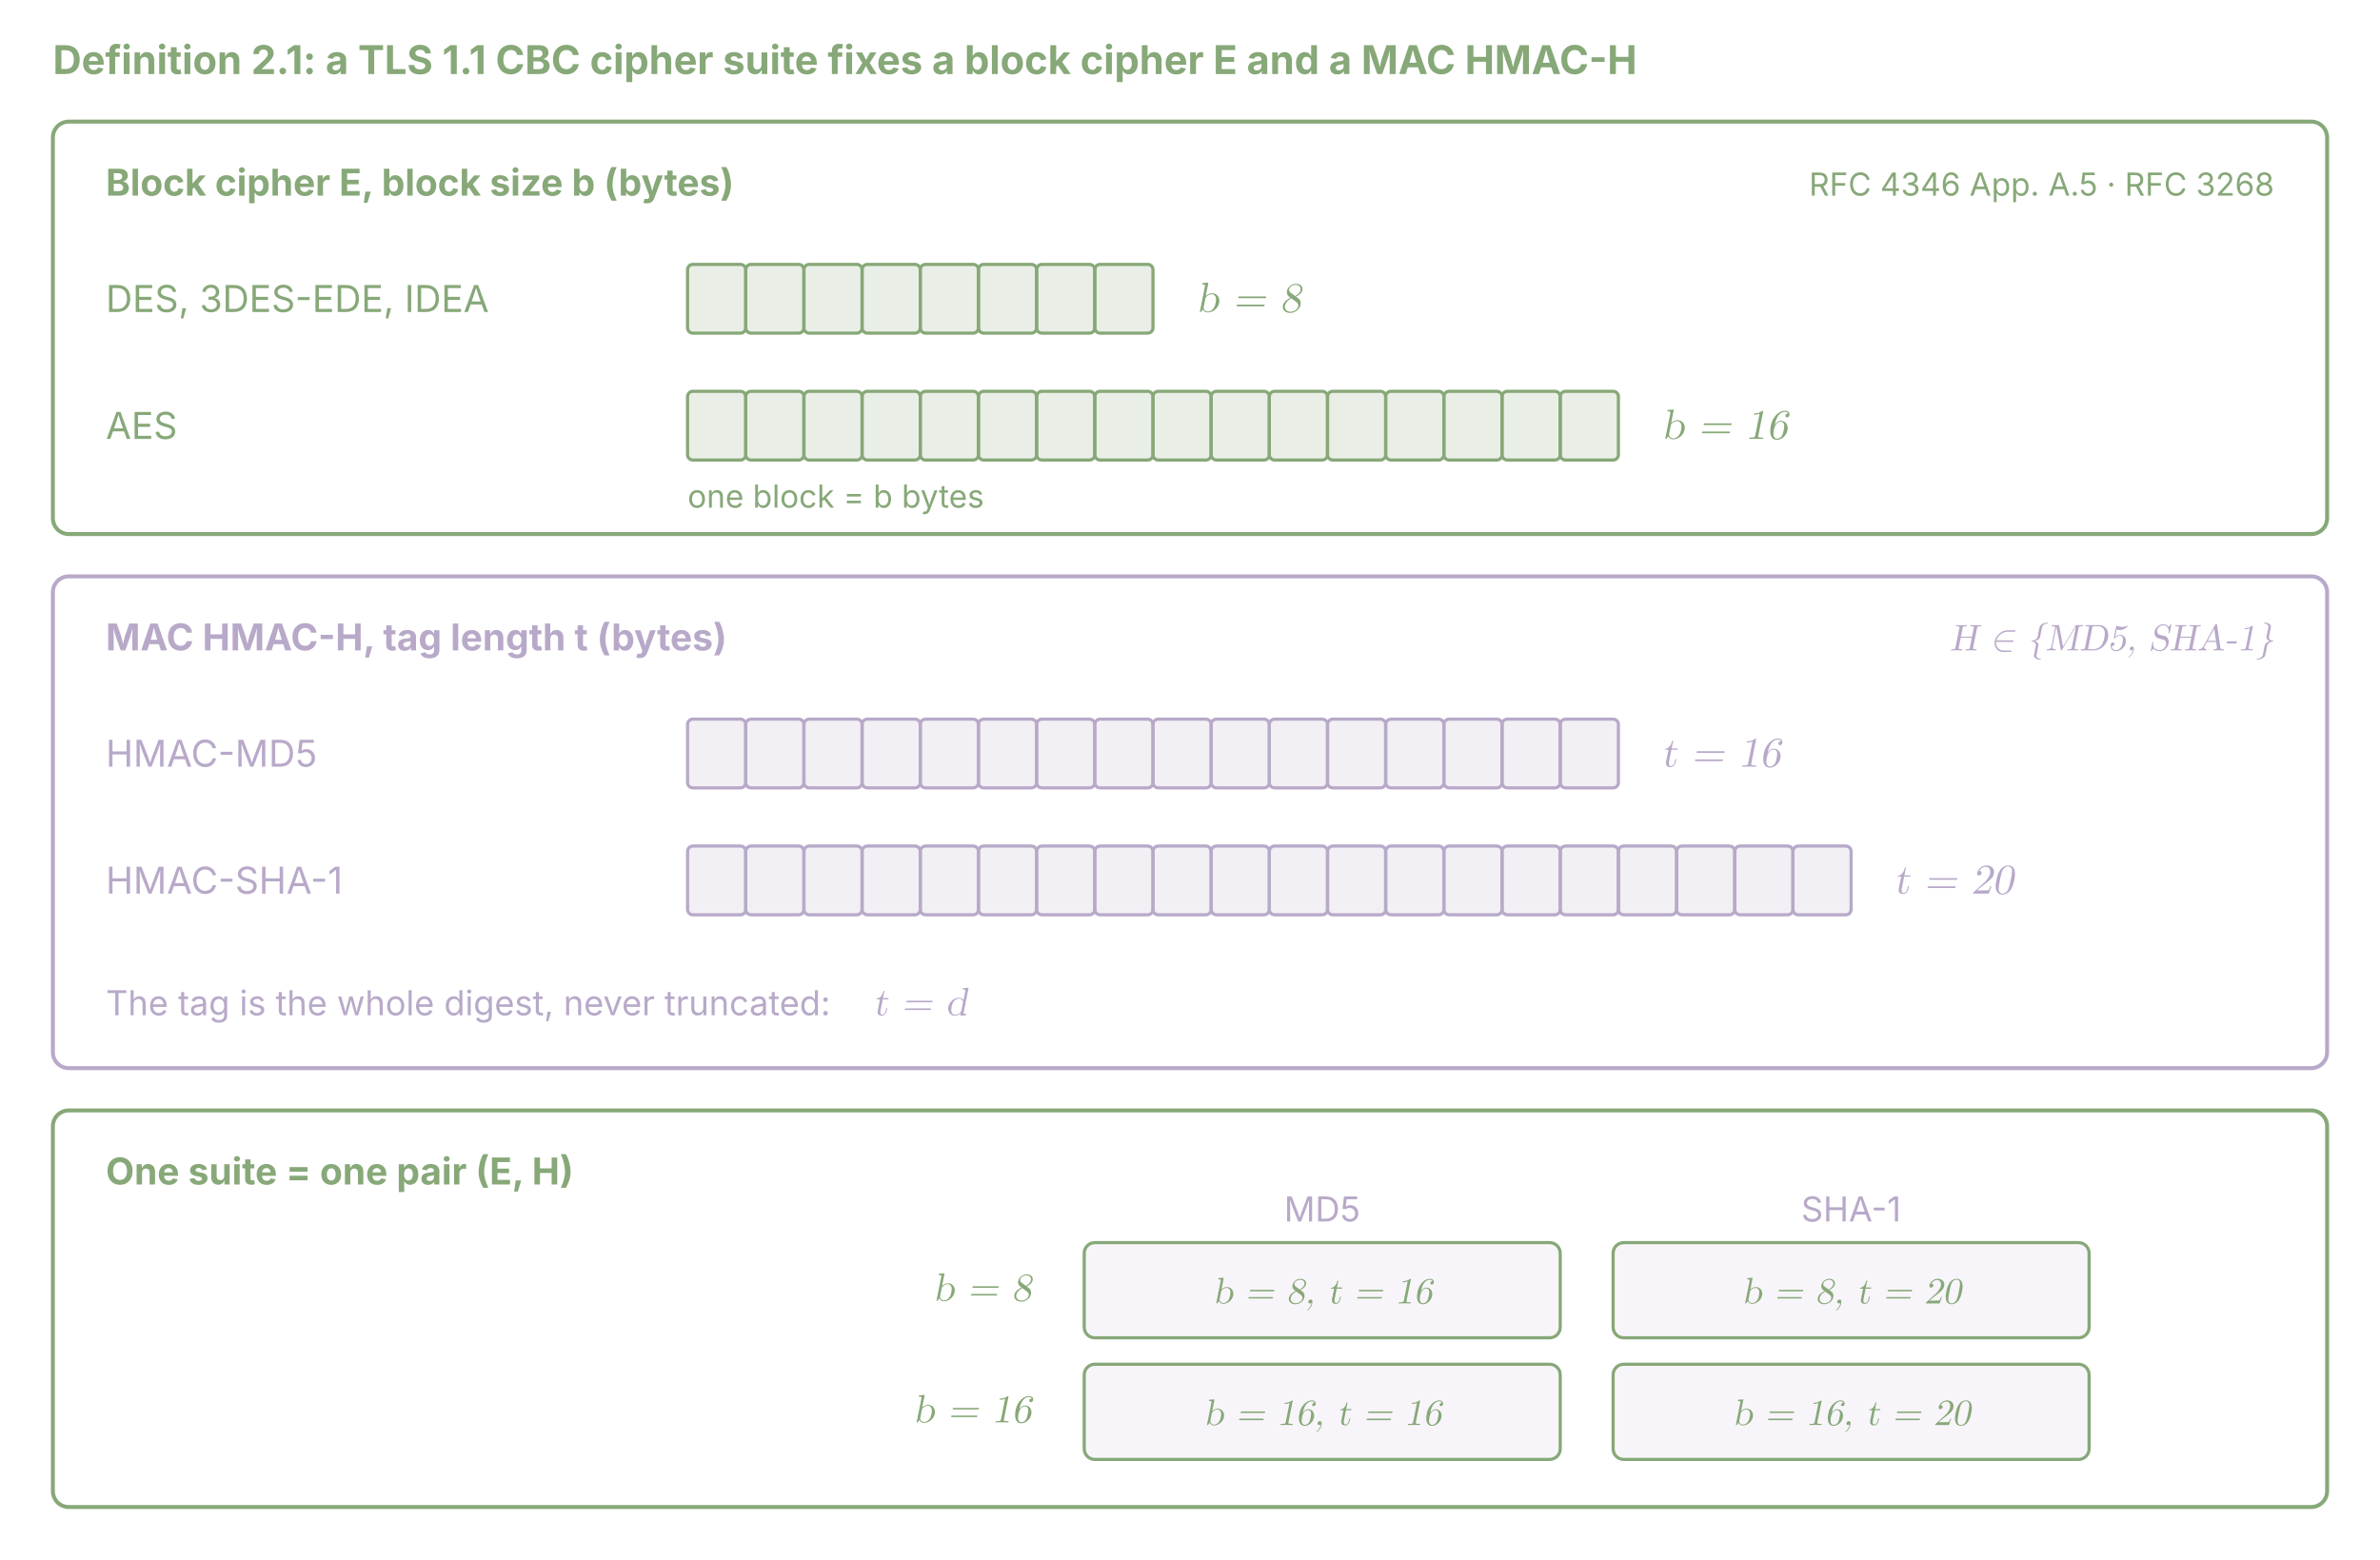
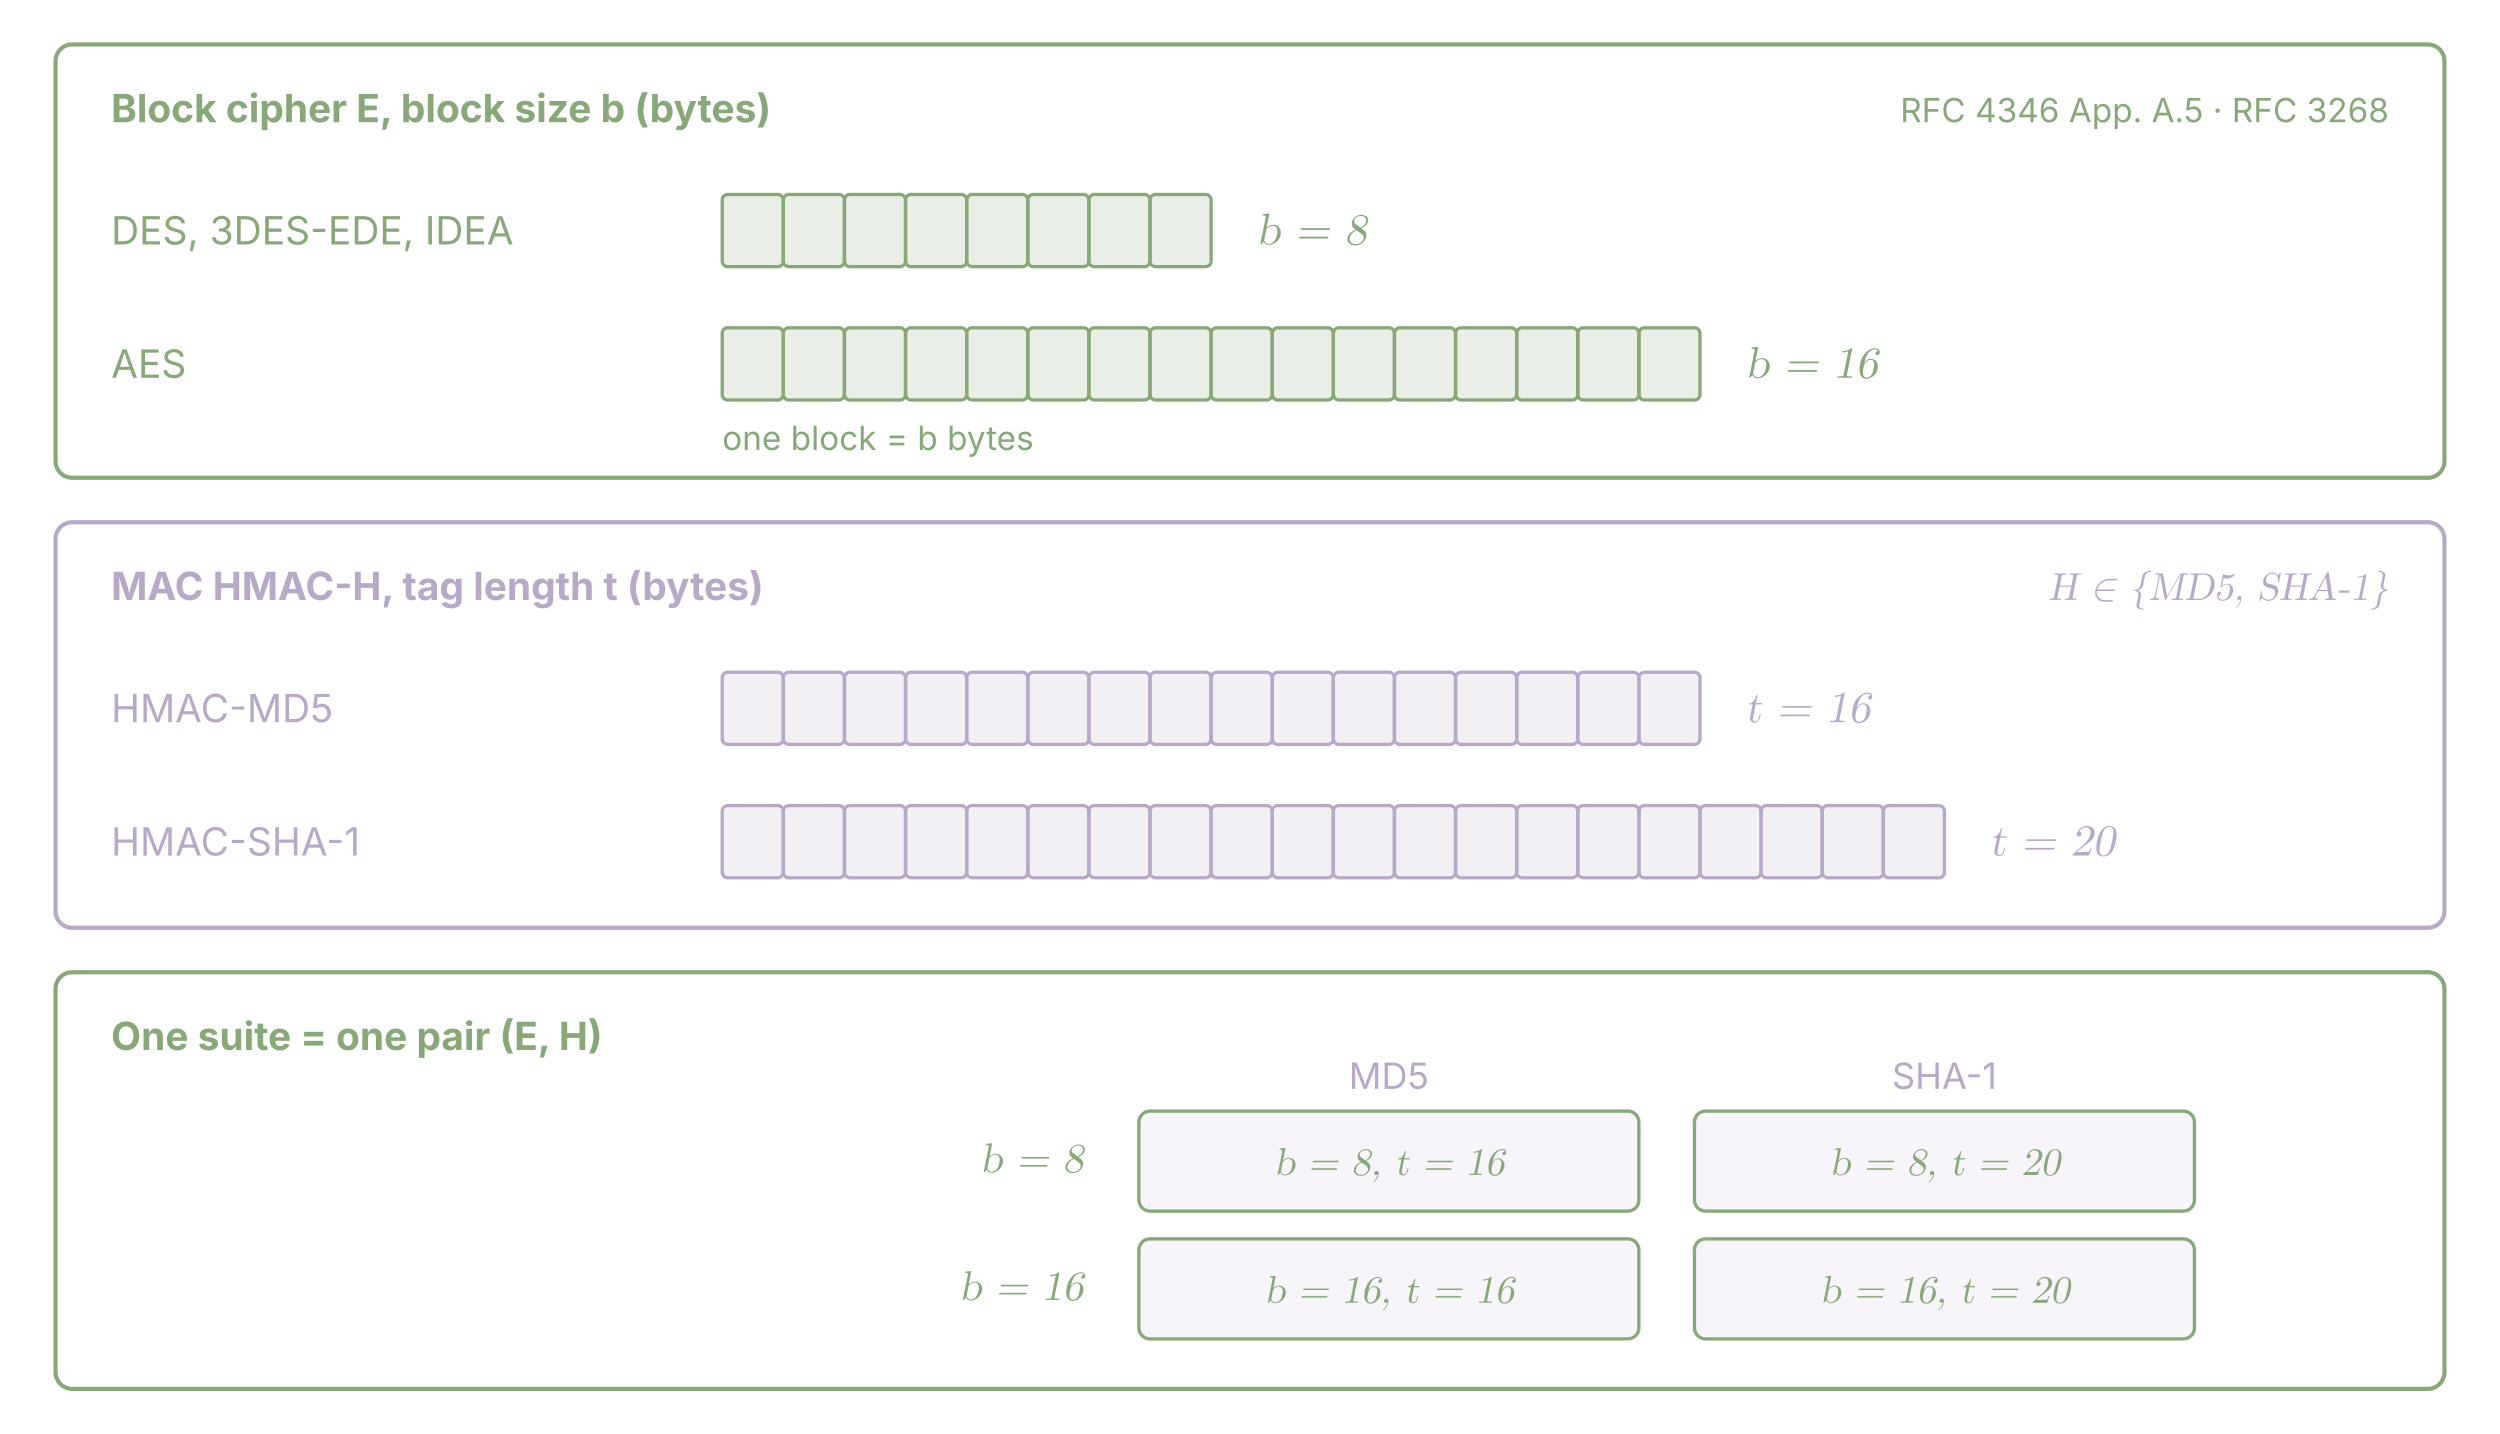
- <svg xmlns="http://www.w3.org/2000/svg" viewBox="0 0 900 590" width="900" height="590" role="img" aria-label="Definition 2.1: a TLS 1.1 CBC cipher suite pairs a block cipher with block size 8 (DES, 3DES-EDE, IDEA) or 16 (AES) bytes with HMAC-MD5 (16-byte tag) or HMAC-SHA-1 (20-byte tag), the tag being the untruncated digest">
-   <text x="20" y="28" fill="#87A878" font-size="15" font-family="system-ui, -apple-system, Segoe UI, sans-serif" font-weight="bold" text-anchor="start">Definition 2.1: a TLS 1.1 CBC cipher suite fixes a block cipher E and a MAC HMAC-H</text>
-   <rect x="20" y="46" width="860" height="156" fill="none" stroke="#87A878" stroke-width="1.5" rx="6" />
-   <text x="40" y="74" fill="#87A878" font-size="14" font-family="system-ui, -apple-system, Segoe UI, sans-serif" font-weight="bold" text-anchor="start">Block cipher E, block size b (bytes)</text>
-   <text x="860" y="74" fill="#87A878" font-size="12" font-family="system-ui, -apple-system, Segoe UI, sans-serif" text-anchor="end">RFC 4346 App. A.5 · RFC 3268</text>
-   <text x="40" y="118" fill="#87A878" font-size="14" font-family="system-ui, -apple-system, Segoe UI, sans-serif" text-anchor="start">DES, 3DES-EDE, IDEA</text>
-   <rect x="260" y="100" width="22" height="26" fill="#87A878" fill-opacity="0.18" stroke="#87A878" stroke-width="1.2" rx="2" />
-   <rect x="282" y="100" width="22" height="26" fill="#87A878" fill-opacity="0.18" stroke="#87A878" stroke-width="1.2" rx="2" />
-   <rect x="304" y="100" width="22" height="26" fill="#87A878" fill-opacity="0.18" stroke="#87A878" stroke-width="1.2" rx="2" />
-   <rect x="326" y="100" width="22" height="26" fill="#87A878" fill-opacity="0.18" stroke="#87A878" stroke-width="1.2" rx="2" />
-   <rect x="348" y="100" width="22" height="26" fill="#87A878" fill-opacity="0.18" stroke="#87A878" stroke-width="1.2" rx="2" />
-   <rect x="370" y="100" width="22" height="26" fill="#87A878" fill-opacity="0.18" stroke="#87A878" stroke-width="1.2" rx="2" />
-   <rect x="392" y="100" width="22" height="26" fill="#87A878" fill-opacity="0.18" stroke="#87A878" stroke-width="1.2" rx="2" />
-   <rect x="414" y="100" width="22" height="26" fill="#87A878" fill-opacity="0.18" stroke="#87A878" stroke-width="1.2" rx="2" />
-   <text x="452" y="118" fill="#87A878" font-size="16" font-family="STIX Two Math, Latin Modern Math, Cambria Math, Times New Roman, serif" font-style="italic" text-anchor="start">b = 8</text>
-   <text x="40" y="166" fill="#87A878" font-size="14" font-family="system-ui, -apple-system, Segoe UI, sans-serif" text-anchor="start">AES</text>
-   <rect x="260" y="148" width="22" height="26" fill="#87A878" fill-opacity="0.18" stroke="#87A878" stroke-width="1.2" rx="2" />
-   <rect x="282" y="148" width="22" height="26" fill="#87A878" fill-opacity="0.18" stroke="#87A878" stroke-width="1.2" rx="2" />
-   <rect x="304" y="148" width="22" height="26" fill="#87A878" fill-opacity="0.18" stroke="#87A878" stroke-width="1.2" rx="2" />
-   <rect x="326" y="148" width="22" height="26" fill="#87A878" fill-opacity="0.18" stroke="#87A878" stroke-width="1.2" rx="2" />
-   <rect x="348" y="148" width="22" height="26" fill="#87A878" fill-opacity="0.18" stroke="#87A878" stroke-width="1.2" rx="2" />
-   <rect x="370" y="148" width="22" height="26" fill="#87A878" fill-opacity="0.18" stroke="#87A878" stroke-width="1.2" rx="2" />
-   <rect x="392" y="148" width="22" height="26" fill="#87A878" fill-opacity="0.18" stroke="#87A878" stroke-width="1.2" rx="2" />
-   <rect x="414" y="148" width="22" height="26" fill="#87A878" fill-opacity="0.18" stroke="#87A878" stroke-width="1.2" rx="2" />
-   <rect x="436" y="148" width="22" height="26" fill="#87A878" fill-opacity="0.18" stroke="#87A878" stroke-width="1.2" rx="2" />
-   <rect x="458" y="148" width="22" height="26" fill="#87A878" fill-opacity="0.18" stroke="#87A878" stroke-width="1.2" rx="2" />
-   <rect x="480" y="148" width="22" height="26" fill="#87A878" fill-opacity="0.18" stroke="#87A878" stroke-width="1.2" rx="2" />
-   <rect x="502" y="148" width="22" height="26" fill="#87A878" fill-opacity="0.18" stroke="#87A878" stroke-width="1.2" rx="2" />
-   <rect x="524" y="148" width="22" height="26" fill="#87A878" fill-opacity="0.18" stroke="#87A878" stroke-width="1.2" rx="2" />
-   <rect x="546" y="148" width="22" height="26" fill="#87A878" fill-opacity="0.18" stroke="#87A878" stroke-width="1.2" rx="2" />
-   <rect x="568" y="148" width="22" height="26" fill="#87A878" fill-opacity="0.18" stroke="#87A878" stroke-width="1.2" rx="2" />
-   <rect x="590" y="148" width="22" height="26" fill="#87A878" fill-opacity="0.18" stroke="#87A878" stroke-width="1.2" rx="2" />
-   <text x="628" y="166" fill="#87A878" font-size="16" font-family="STIX Two Math, Latin Modern Math, Cambria Math, Times New Roman, serif" font-style="italic" text-anchor="start">b = 16</text>
-   <text x="260" y="192" fill="#87A878" font-size="12" font-family="system-ui, -apple-system, Segoe UI, sans-serif" text-anchor="start">one block = b bytes</text>
-   <rect x="20" y="218" width="860" height="186" fill="none" stroke="#B8A9C9" stroke-width="1.5" rx="6" />
-   <text x="40" y="246" fill="#B8A9C9" font-size="14" font-family="system-ui, -apple-system, Segoe UI, sans-serif" font-weight="bold" text-anchor="start">MAC HMAC-H, tag length t (bytes)</text>
-   <text x="860" y="246" fill="#B8A9C9" font-size="14" font-family="STIX Two Math, Latin Modern Math, Cambria Math, Times New Roman, serif" font-style="italic" text-anchor="end">H ∈ {MD5, SHA-1}</text>
-   <text x="40" y="290" fill="#B8A9C9" font-size="14" font-family="system-ui, -apple-system, Segoe UI, sans-serif" text-anchor="start">HMAC-MD5</text>
-   <rect x="260" y="272" width="22" height="26" fill="#B8A9C9" fill-opacity="0.18" stroke="#B8A9C9" stroke-width="1.2" rx="2" />
-   <rect x="282" y="272" width="22" height="26" fill="#B8A9C9" fill-opacity="0.18" stroke="#B8A9C9" stroke-width="1.2" rx="2" />
-   <rect x="304" y="272" width="22" height="26" fill="#B8A9C9" fill-opacity="0.18" stroke="#B8A9C9" stroke-width="1.2" rx="2" />
-   <rect x="326" y="272" width="22" height="26" fill="#B8A9C9" fill-opacity="0.18" stroke="#B8A9C9" stroke-width="1.2" rx="2" />
-   <rect x="348" y="272" width="22" height="26" fill="#B8A9C9" fill-opacity="0.18" stroke="#B8A9C9" stroke-width="1.2" rx="2" />
-   <rect x="370" y="272" width="22" height="26" fill="#B8A9C9" fill-opacity="0.18" stroke="#B8A9C9" stroke-width="1.2" rx="2" />
-   <rect x="392" y="272" width="22" height="26" fill="#B8A9C9" fill-opacity="0.18" stroke="#B8A9C9" stroke-width="1.2" rx="2" />
-   <rect x="414" y="272" width="22" height="26" fill="#B8A9C9" fill-opacity="0.18" stroke="#B8A9C9" stroke-width="1.2" rx="2" />
-   <rect x="436" y="272" width="22" height="26" fill="#B8A9C9" fill-opacity="0.18" stroke="#B8A9C9" stroke-width="1.2" rx="2" />
-   <rect x="458" y="272" width="22" height="26" fill="#B8A9C9" fill-opacity="0.18" stroke="#B8A9C9" stroke-width="1.2" rx="2" />
-   <rect x="480" y="272" width="22" height="26" fill="#B8A9C9" fill-opacity="0.18" stroke="#B8A9C9" stroke-width="1.2" rx="2" />
-   <rect x="502" y="272" width="22" height="26" fill="#B8A9C9" fill-opacity="0.18" stroke="#B8A9C9" stroke-width="1.2" rx="2" />
-   <rect x="524" y="272" width="22" height="26" fill="#B8A9C9" fill-opacity="0.18" stroke="#B8A9C9" stroke-width="1.2" rx="2" />
-   <rect x="546" y="272" width="22" height="26" fill="#B8A9C9" fill-opacity="0.18" stroke="#B8A9C9" stroke-width="1.2" rx="2" />
-   <rect x="568" y="272" width="22" height="26" fill="#B8A9C9" fill-opacity="0.18" stroke="#B8A9C9" stroke-width="1.2" rx="2" />
-   <rect x="590" y="272" width="22" height="26" fill="#B8A9C9" fill-opacity="0.18" stroke="#B8A9C9" stroke-width="1.2" rx="2" />
-   <text x="628" y="290" fill="#B8A9C9" font-size="16" font-family="STIX Two Math, Latin Modern Math, Cambria Math, Times New Roman, serif" font-style="italic" text-anchor="start">t = 16</text>
-   <text x="40" y="338" fill="#B8A9C9" font-size="14" font-family="system-ui, -apple-system, Segoe UI, sans-serif" text-anchor="start">HMAC-SHA-1</text>
-   <rect x="260" y="320" width="22" height="26" fill="#B8A9C9" fill-opacity="0.18" stroke="#B8A9C9" stroke-width="1.2" rx="2" />
-   <rect x="282" y="320" width="22" height="26" fill="#B8A9C9" fill-opacity="0.18" stroke="#B8A9C9" stroke-width="1.2" rx="2" />
-   <rect x="304" y="320" width="22" height="26" fill="#B8A9C9" fill-opacity="0.18" stroke="#B8A9C9" stroke-width="1.2" rx="2" />
-   <rect x="326" y="320" width="22" height="26" fill="#B8A9C9" fill-opacity="0.18" stroke="#B8A9C9" stroke-width="1.2" rx="2" />
-   <rect x="348" y="320" width="22" height="26" fill="#B8A9C9" fill-opacity="0.18" stroke="#B8A9C9" stroke-width="1.2" rx="2" />
-   <rect x="370" y="320" width="22" height="26" fill="#B8A9C9" fill-opacity="0.18" stroke="#B8A9C9" stroke-width="1.2" rx="2" />
-   <rect x="392" y="320" width="22" height="26" fill="#B8A9C9" fill-opacity="0.18" stroke="#B8A9C9" stroke-width="1.2" rx="2" />
-   <rect x="414" y="320" width="22" height="26" fill="#B8A9C9" fill-opacity="0.18" stroke="#B8A9C9" stroke-width="1.2" rx="2" />
-   <rect x="436" y="320" width="22" height="26" fill="#B8A9C9" fill-opacity="0.18" stroke="#B8A9C9" stroke-width="1.2" rx="2" />
-   <rect x="458" y="320" width="22" height="26" fill="#B8A9C9" fill-opacity="0.18" stroke="#B8A9C9" stroke-width="1.2" rx="2" />
-   <rect x="480" y="320" width="22" height="26" fill="#B8A9C9" fill-opacity="0.18" stroke="#B8A9C9" stroke-width="1.2" rx="2" />
-   <rect x="502" y="320" width="22" height="26" fill="#B8A9C9" fill-opacity="0.18" stroke="#B8A9C9" stroke-width="1.2" rx="2" />
-   <rect x="524" y="320" width="22" height="26" fill="#B8A9C9" fill-opacity="0.18" stroke="#B8A9C9" stroke-width="1.2" rx="2" />
-   <rect x="546" y="320" width="22" height="26" fill="#B8A9C9" fill-opacity="0.18" stroke="#B8A9C9" stroke-width="1.2" rx="2" />
-   <rect x="568" y="320" width="22" height="26" fill="#B8A9C9" fill-opacity="0.18" stroke="#B8A9C9" stroke-width="1.2" rx="2" />
-   <rect x="590" y="320" width="22" height="26" fill="#B8A9C9" fill-opacity="0.18" stroke="#B8A9C9" stroke-width="1.2" rx="2" />
-   <rect x="612" y="320" width="22" height="26" fill="#B8A9C9" fill-opacity="0.18" stroke="#B8A9C9" stroke-width="1.2" rx="2" />
-   <rect x="634" y="320" width="22" height="26" fill="#B8A9C9" fill-opacity="0.18" stroke="#B8A9C9" stroke-width="1.2" rx="2" />
-   <rect x="656" y="320" width="22" height="26" fill="#B8A9C9" fill-opacity="0.18" stroke="#B8A9C9" stroke-width="1.2" rx="2" />
-   <rect x="678" y="320" width="22" height="26" fill="#B8A9C9" fill-opacity="0.18" stroke="#B8A9C9" stroke-width="1.2" rx="2" />
-   <text x="716" y="338" fill="#B8A9C9" font-size="16" font-family="STIX Two Math, Latin Modern Math, Cambria Math, Times New Roman, serif" font-style="italic" text-anchor="start">t = 20</text>
-   <text x="40" y="384" fill="#B8A9C9" font-size="13" font-family="system-ui, -apple-system, Segoe UI, sans-serif" text-anchor="start">The tag is the whole digest, never truncated:</text>
-   <text x="330" y="384" fill="#B8A9C9" font-size="15" font-family="STIX Two Math, Latin Modern Math, Cambria Math, Times New Roman, serif" font-style="italic" text-anchor="start">t = d</text>
-   <rect x="20" y="420" width="860" height="150" fill="none" stroke="#87A878" stroke-width="1.5" rx="6" />
-   <text x="40" y="448" fill="#87A878" font-size="14" font-family="system-ui, -apple-system, Segoe UI, sans-serif" font-weight="bold" text-anchor="start">One suite = one pair (E, H)</text>
-   <text x="500" y="462" fill="#B8A9C9" font-size="13" font-family="system-ui, -apple-system, Segoe UI, sans-serif" text-anchor="middle">MD5</text>
-   <text x="700" y="462" fill="#B8A9C9" font-size="13" font-family="system-ui, -apple-system, Segoe UI, sans-serif" text-anchor="middle">SHA-1</text>
-   <text x="390" y="492" fill="#87A878" font-size="15" font-family="STIX Two Math, Latin Modern Math, Cambria Math, Times New Roman, serif" font-style="italic" text-anchor="end">b = 8</text>
-   <rect x="410" y="470" width="180" height="36" fill="#B8A9C9" fill-opacity="0.12" stroke="#87A878" stroke-width="1.2" rx="4" />
-   <text x="500" y="493" fill="#87A878" font-size="14" font-family="STIX Two Math, Latin Modern Math, Cambria Math, Times New Roman, serif" font-style="italic" text-anchor="middle">b = 8, t = 16</text>
-   <rect x="610" y="470" width="180" height="36" fill="#B8A9C9" fill-opacity="0.12" stroke="#87A878" stroke-width="1.2" rx="4" />
-   <text x="700" y="493" fill="#87A878" font-size="14" font-family="STIX Two Math, Latin Modern Math, Cambria Math, Times New Roman, serif" font-style="italic" text-anchor="middle">b = 8, t = 20</text>
-   <text x="390" y="538" fill="#87A878" font-size="15" font-family="STIX Two Math, Latin Modern Math, Cambria Math, Times New Roman, serif" font-style="italic" text-anchor="end">b = 16</text>
-   <rect x="410" y="516" width="180" height="36" fill="#B8A9C9" fill-opacity="0.12" stroke="#87A878" stroke-width="1.2" rx="4" />
-   <text x="500" y="539" fill="#87A878" font-size="14" font-family="STIX Two Math, Latin Modern Math, Cambria Math, Times New Roman, serif" font-style="italic" text-anchor="middle">b = 16, t = 16</text>
-   <rect x="610" y="516" width="180" height="36" fill="#B8A9C9" fill-opacity="0.12" stroke="#87A878" stroke-width="1.2" rx="4" />
-   <text x="700" y="539" fill="#87A878" font-size="14" font-family="STIX Two Math, Latin Modern Math, Cambria Math, Times New Roman, serif" font-style="italic" text-anchor="middle">b = 16, t = 20</text>
+ <svg xmlns="http://www.w3.org/2000/svg" viewBox="0 0 900 516" width="900" height="516" role="img" aria-label="A TLS 1.1 CBC cipher suite pairs a block cipher with block size 8 (DES, 3DES-EDE, IDEA) or 16 (AES) bytes with HMAC-MD5 (16-byte tag) or HMAC-SHA-1 (20-byte tag), the tag being the untruncated digest">
+   <rect x="20" y="16" width="860" height="156" fill="none" stroke="#87A878" stroke-width="1.5" rx="6" />
+   <text x="40" y="44" fill="#87A878" font-size="14" font-family="system-ui, -apple-system, Segoe UI, sans-serif" font-weight="bold" text-anchor="start">Block cipher E, block size b (bytes)</text>
+   <text x="860" y="44" fill="#87A878" font-size="12" font-family="system-ui, -apple-system, Segoe UI, sans-serif" text-anchor="end">RFC 4346 App. A.5 · RFC 3268</text>
+   <text x="40" y="88" fill="#87A878" font-size="14" font-family="system-ui, -apple-system, Segoe UI, sans-serif" text-anchor="start">DES, 3DES-EDE, IDEA</text>
+   <rect x="260" y="70" width="22" height="26" fill="#87A878" fill-opacity="0.18" stroke="#87A878" stroke-width="1.2" rx="2" />
+   <rect x="282" y="70" width="22" height="26" fill="#87A878" fill-opacity="0.18" stroke="#87A878" stroke-width="1.2" rx="2" />
+   <rect x="304" y="70" width="22" height="26" fill="#87A878" fill-opacity="0.18" stroke="#87A878" stroke-width="1.2" rx="2" />
+   <rect x="326" y="70" width="22" height="26" fill="#87A878" fill-opacity="0.18" stroke="#87A878" stroke-width="1.2" rx="2" />
+   <rect x="348" y="70" width="22" height="26" fill="#87A878" fill-opacity="0.18" stroke="#87A878" stroke-width="1.2" rx="2" />
+   <rect x="370" y="70" width="22" height="26" fill="#87A878" fill-opacity="0.18" stroke="#87A878" stroke-width="1.2" rx="2" />
+   <rect x="392" y="70" width="22" height="26" fill="#87A878" fill-opacity="0.18" stroke="#87A878" stroke-width="1.2" rx="2" />
+   <rect x="414" y="70" width="22" height="26" fill="#87A878" fill-opacity="0.18" stroke="#87A878" stroke-width="1.2" rx="2" />
+   <text x="452" y="88" fill="#87A878" font-size="16" font-family="STIX Two Math, Latin Modern Math, Cambria Math, Times New Roman, serif" font-style="italic" text-anchor="start">b = 8</text>
+   <text x="40" y="136" fill="#87A878" font-size="14" font-family="system-ui, -apple-system, Segoe UI, sans-serif" text-anchor="start">AES</text>
+   <rect x="260" y="118" width="22" height="26" fill="#87A878" fill-opacity="0.18" stroke="#87A878" stroke-width="1.2" rx="2" />
+   <rect x="282" y="118" width="22" height="26" fill="#87A878" fill-opacity="0.18" stroke="#87A878" stroke-width="1.2" rx="2" />
+   <rect x="304" y="118" width="22" height="26" fill="#87A878" fill-opacity="0.18" stroke="#87A878" stroke-width="1.2" rx="2" />
+   <rect x="326" y="118" width="22" height="26" fill="#87A878" fill-opacity="0.18" stroke="#87A878" stroke-width="1.2" rx="2" />
+   <rect x="348" y="118" width="22" height="26" fill="#87A878" fill-opacity="0.18" stroke="#87A878" stroke-width="1.2" rx="2" />
+   <rect x="370" y="118" width="22" height="26" fill="#87A878" fill-opacity="0.18" stroke="#87A878" stroke-width="1.2" rx="2" />
+   <rect x="392" y="118" width="22" height="26" fill="#87A878" fill-opacity="0.18" stroke="#87A878" stroke-width="1.2" rx="2" />
+   <rect x="414" y="118" width="22" height="26" fill="#87A878" fill-opacity="0.18" stroke="#87A878" stroke-width="1.2" rx="2" />
+   <rect x="436" y="118" width="22" height="26" fill="#87A878" fill-opacity="0.18" stroke="#87A878" stroke-width="1.2" rx="2" />
+   <rect x="458" y="118" width="22" height="26" fill="#87A878" fill-opacity="0.18" stroke="#87A878" stroke-width="1.2" rx="2" />
+   <rect x="480" y="118" width="22" height="26" fill="#87A878" fill-opacity="0.18" stroke="#87A878" stroke-width="1.2" rx="2" />
+   <rect x="502" y="118" width="22" height="26" fill="#87A878" fill-opacity="0.18" stroke="#87A878" stroke-width="1.2" rx="2" />
+   <rect x="524" y="118" width="22" height="26" fill="#87A878" fill-opacity="0.18" stroke="#87A878" stroke-width="1.2" rx="2" />
+   <rect x="546" y="118" width="22" height="26" fill="#87A878" fill-opacity="0.18" stroke="#87A878" stroke-width="1.2" rx="2" />
+   <rect x="568" y="118" width="22" height="26" fill="#87A878" fill-opacity="0.18" stroke="#87A878" stroke-width="1.2" rx="2" />
+   <rect x="590" y="118" width="22" height="26" fill="#87A878" fill-opacity="0.18" stroke="#87A878" stroke-width="1.2" rx="2" />
+   <text x="628" y="136" fill="#87A878" font-size="16" font-family="STIX Two Math, Latin Modern Math, Cambria Math, Times New Roman, serif" font-style="italic" text-anchor="start">b = 16</text>
+   <text x="260" y="162" fill="#87A878" font-size="12" font-family="system-ui, -apple-system, Segoe UI, sans-serif" text-anchor="start">one block = b bytes</text>
+   <rect x="20" y="188" width="860" height="146" fill="none" stroke="#B8A9C9" stroke-width="1.5" rx="6" />
+   <text x="40" y="216" fill="#B8A9C9" font-size="14" font-family="system-ui, -apple-system, Segoe UI, sans-serif" font-weight="bold" text-anchor="start">MAC HMAC-H, tag length t (bytes)</text>
+   <text x="860" y="216" fill="#B8A9C9" font-size="14" font-family="STIX Two Math, Latin Modern Math, Cambria Math, Times New Roman, serif" font-style="italic" text-anchor="end">H ∈ {MD5, SHA-1}</text>
+   <text x="40" y="260" fill="#B8A9C9" font-size="14" font-family="system-ui, -apple-system, Segoe UI, sans-serif" text-anchor="start">HMAC-MD5</text>
+   <rect x="260" y="242" width="22" height="26" fill="#B8A9C9" fill-opacity="0.18" stroke="#B8A9C9" stroke-width="1.2" rx="2" />
+   <rect x="282" y="242" width="22" height="26" fill="#B8A9C9" fill-opacity="0.18" stroke="#B8A9C9" stroke-width="1.2" rx="2" />
+   <rect x="304" y="242" width="22" height="26" fill="#B8A9C9" fill-opacity="0.18" stroke="#B8A9C9" stroke-width="1.2" rx="2" />
+   <rect x="326" y="242" width="22" height="26" fill="#B8A9C9" fill-opacity="0.18" stroke="#B8A9C9" stroke-width="1.2" rx="2" />
+   <rect x="348" y="242" width="22" height="26" fill="#B8A9C9" fill-opacity="0.18" stroke="#B8A9C9" stroke-width="1.2" rx="2" />
+   <rect x="370" y="242" width="22" height="26" fill="#B8A9C9" fill-opacity="0.18" stroke="#B8A9C9" stroke-width="1.2" rx="2" />
+   <rect x="392" y="242" width="22" height="26" fill="#B8A9C9" fill-opacity="0.18" stroke="#B8A9C9" stroke-width="1.2" rx="2" />
+   <rect x="414" y="242" width="22" height="26" fill="#B8A9C9" fill-opacity="0.18" stroke="#B8A9C9" stroke-width="1.2" rx="2" />
+   <rect x="436" y="242" width="22" height="26" fill="#B8A9C9" fill-opacity="0.18" stroke="#B8A9C9" stroke-width="1.2" rx="2" />
+   <rect x="458" y="242" width="22" height="26" fill="#B8A9C9" fill-opacity="0.18" stroke="#B8A9C9" stroke-width="1.2" rx="2" />
+   <rect x="480" y="242" width="22" height="26" fill="#B8A9C9" fill-opacity="0.18" stroke="#B8A9C9" stroke-width="1.2" rx="2" />
+   <rect x="502" y="242" width="22" height="26" fill="#B8A9C9" fill-opacity="0.18" stroke="#B8A9C9" stroke-width="1.2" rx="2" />
+   <rect x="524" y="242" width="22" height="26" fill="#B8A9C9" fill-opacity="0.18" stroke="#B8A9C9" stroke-width="1.2" rx="2" />
+   <rect x="546" y="242" width="22" height="26" fill="#B8A9C9" fill-opacity="0.18" stroke="#B8A9C9" stroke-width="1.2" rx="2" />
+   <rect x="568" y="242" width="22" height="26" fill="#B8A9C9" fill-opacity="0.18" stroke="#B8A9C9" stroke-width="1.2" rx="2" />
+   <rect x="590" y="242" width="22" height="26" fill="#B8A9C9" fill-opacity="0.18" stroke="#B8A9C9" stroke-width="1.2" rx="2" />
+   <text x="628" y="260" fill="#B8A9C9" font-size="16" font-family="STIX Two Math, Latin Modern Math, Cambria Math, Times New Roman, serif" font-style="italic" text-anchor="start">t = 16</text>
+   <text x="40" y="308" fill="#B8A9C9" font-size="14" font-family="system-ui, -apple-system, Segoe UI, sans-serif" text-anchor="start">HMAC-SHA-1</text>
+   <rect x="260" y="290" width="22" height="26" fill="#B8A9C9" fill-opacity="0.18" stroke="#B8A9C9" stroke-width="1.2" rx="2" />
+   <rect x="282" y="290" width="22" height="26" fill="#B8A9C9" fill-opacity="0.18" stroke="#B8A9C9" stroke-width="1.2" rx="2" />
+   <rect x="304" y="290" width="22" height="26" fill="#B8A9C9" fill-opacity="0.18" stroke="#B8A9C9" stroke-width="1.2" rx="2" />
+   <rect x="326" y="290" width="22" height="26" fill="#B8A9C9" fill-opacity="0.18" stroke="#B8A9C9" stroke-width="1.2" rx="2" />
+   <rect x="348" y="290" width="22" height="26" fill="#B8A9C9" fill-opacity="0.18" stroke="#B8A9C9" stroke-width="1.2" rx="2" />
+   <rect x="370" y="290" width="22" height="26" fill="#B8A9C9" fill-opacity="0.18" stroke="#B8A9C9" stroke-width="1.2" rx="2" />
+   <rect x="392" y="290" width="22" height="26" fill="#B8A9C9" fill-opacity="0.18" stroke="#B8A9C9" stroke-width="1.2" rx="2" />
+   <rect x="414" y="290" width="22" height="26" fill="#B8A9C9" fill-opacity="0.18" stroke="#B8A9C9" stroke-width="1.2" rx="2" />
+   <rect x="436" y="290" width="22" height="26" fill="#B8A9C9" fill-opacity="0.18" stroke="#B8A9C9" stroke-width="1.2" rx="2" />
+   <rect x="458" y="290" width="22" height="26" fill="#B8A9C9" fill-opacity="0.18" stroke="#B8A9C9" stroke-width="1.2" rx="2" />
+   <rect x="480" y="290" width="22" height="26" fill="#B8A9C9" fill-opacity="0.18" stroke="#B8A9C9" stroke-width="1.2" rx="2" />
+   <rect x="502" y="290" width="22" height="26" fill="#B8A9C9" fill-opacity="0.18" stroke="#B8A9C9" stroke-width="1.2" rx="2" />
+   <rect x="524" y="290" width="22" height="26" fill="#B8A9C9" fill-opacity="0.18" stroke="#B8A9C9" stroke-width="1.2" rx="2" />
+   <rect x="546" y="290" width="22" height="26" fill="#B8A9C9" fill-opacity="0.18" stroke="#B8A9C9" stroke-width="1.2" rx="2" />
+   <rect x="568" y="290" width="22" height="26" fill="#B8A9C9" fill-opacity="0.18" stroke="#B8A9C9" stroke-width="1.2" rx="2" />
+   <rect x="590" y="290" width="22" height="26" fill="#B8A9C9" fill-opacity="0.18" stroke="#B8A9C9" stroke-width="1.2" rx="2" />
+   <rect x="612" y="290" width="22" height="26" fill="#B8A9C9" fill-opacity="0.18" stroke="#B8A9C9" stroke-width="1.2" rx="2" />
+   <rect x="634" y="290" width="22" height="26" fill="#B8A9C9" fill-opacity="0.18" stroke="#B8A9C9" stroke-width="1.2" rx="2" />
+   <rect x="656" y="290" width="22" height="26" fill="#B8A9C9" fill-opacity="0.18" stroke="#B8A9C9" stroke-width="1.2" rx="2" />
+   <rect x="678" y="290" width="22" height="26" fill="#B8A9C9" fill-opacity="0.18" stroke="#B8A9C9" stroke-width="1.2" rx="2" />
+   <text x="716" y="308" fill="#B8A9C9" font-size="16" font-family="STIX Two Math, Latin Modern Math, Cambria Math, Times New Roman, serif" font-style="italic" text-anchor="start">t = 20</text>
+   <rect x="20" y="350" width="860" height="150" fill="none" stroke="#87A878" stroke-width="1.5" rx="6" />
+   <text x="40" y="378" fill="#87A878" font-size="14" font-family="system-ui, -apple-system, Segoe UI, sans-serif" font-weight="bold" text-anchor="start">One suite = one pair (E, H)</text>
+   <text x="500" y="392" fill="#B8A9C9" font-size="13" font-family="system-ui, -apple-system, Segoe UI, sans-serif" text-anchor="middle">MD5</text>
+   <text x="700" y="392" fill="#B8A9C9" font-size="13" font-family="system-ui, -apple-system, Segoe UI, sans-serif" text-anchor="middle">SHA-1</text>
+   <text x="390" y="422" fill="#87A878" font-size="15" font-family="STIX Two Math, Latin Modern Math, Cambria Math, Times New Roman, serif" font-style="italic" text-anchor="end">b = 8</text>
+   <rect x="410" y="400" width="180" height="36" fill="#B8A9C9" fill-opacity="0.12" stroke="#87A878" stroke-width="1.2" rx="4" />
+   <text x="500" y="423" fill="#87A878" font-size="14" font-family="STIX Two Math, Latin Modern Math, Cambria Math, Times New Roman, serif" font-style="italic" text-anchor="middle">b = 8, t = 16</text>
+   <rect x="610" y="400" width="180" height="36" fill="#B8A9C9" fill-opacity="0.12" stroke="#87A878" stroke-width="1.2" rx="4" />
+   <text x="700" y="423" fill="#87A878" font-size="14" font-family="STIX Two Math, Latin Modern Math, Cambria Math, Times New Roman, serif" font-style="italic" text-anchor="middle">b = 8, t = 20</text>
+   <text x="390" y="468" fill="#87A878" font-size="15" font-family="STIX Two Math, Latin Modern Math, Cambria Math, Times New Roman, serif" font-style="italic" text-anchor="end">b = 16</text>
+   <rect x="410" y="446" width="180" height="36" fill="#B8A9C9" fill-opacity="0.12" stroke="#87A878" stroke-width="1.2" rx="4" />
+   <text x="500" y="469" fill="#87A878" font-size="14" font-family="STIX Two Math, Latin Modern Math, Cambria Math, Times New Roman, serif" font-style="italic" text-anchor="middle">b = 16, t = 16</text>
+   <rect x="610" y="446" width="180" height="36" fill="#B8A9C9" fill-opacity="0.12" stroke="#87A878" stroke-width="1.2" rx="4" />
+   <text x="700" y="469" fill="#87A878" font-size="14" font-family="STIX Two Math, Latin Modern Math, Cambria Math, Times New Roman, serif" font-style="italic" text-anchor="middle">b = 16, t = 20</text>
</svg>
